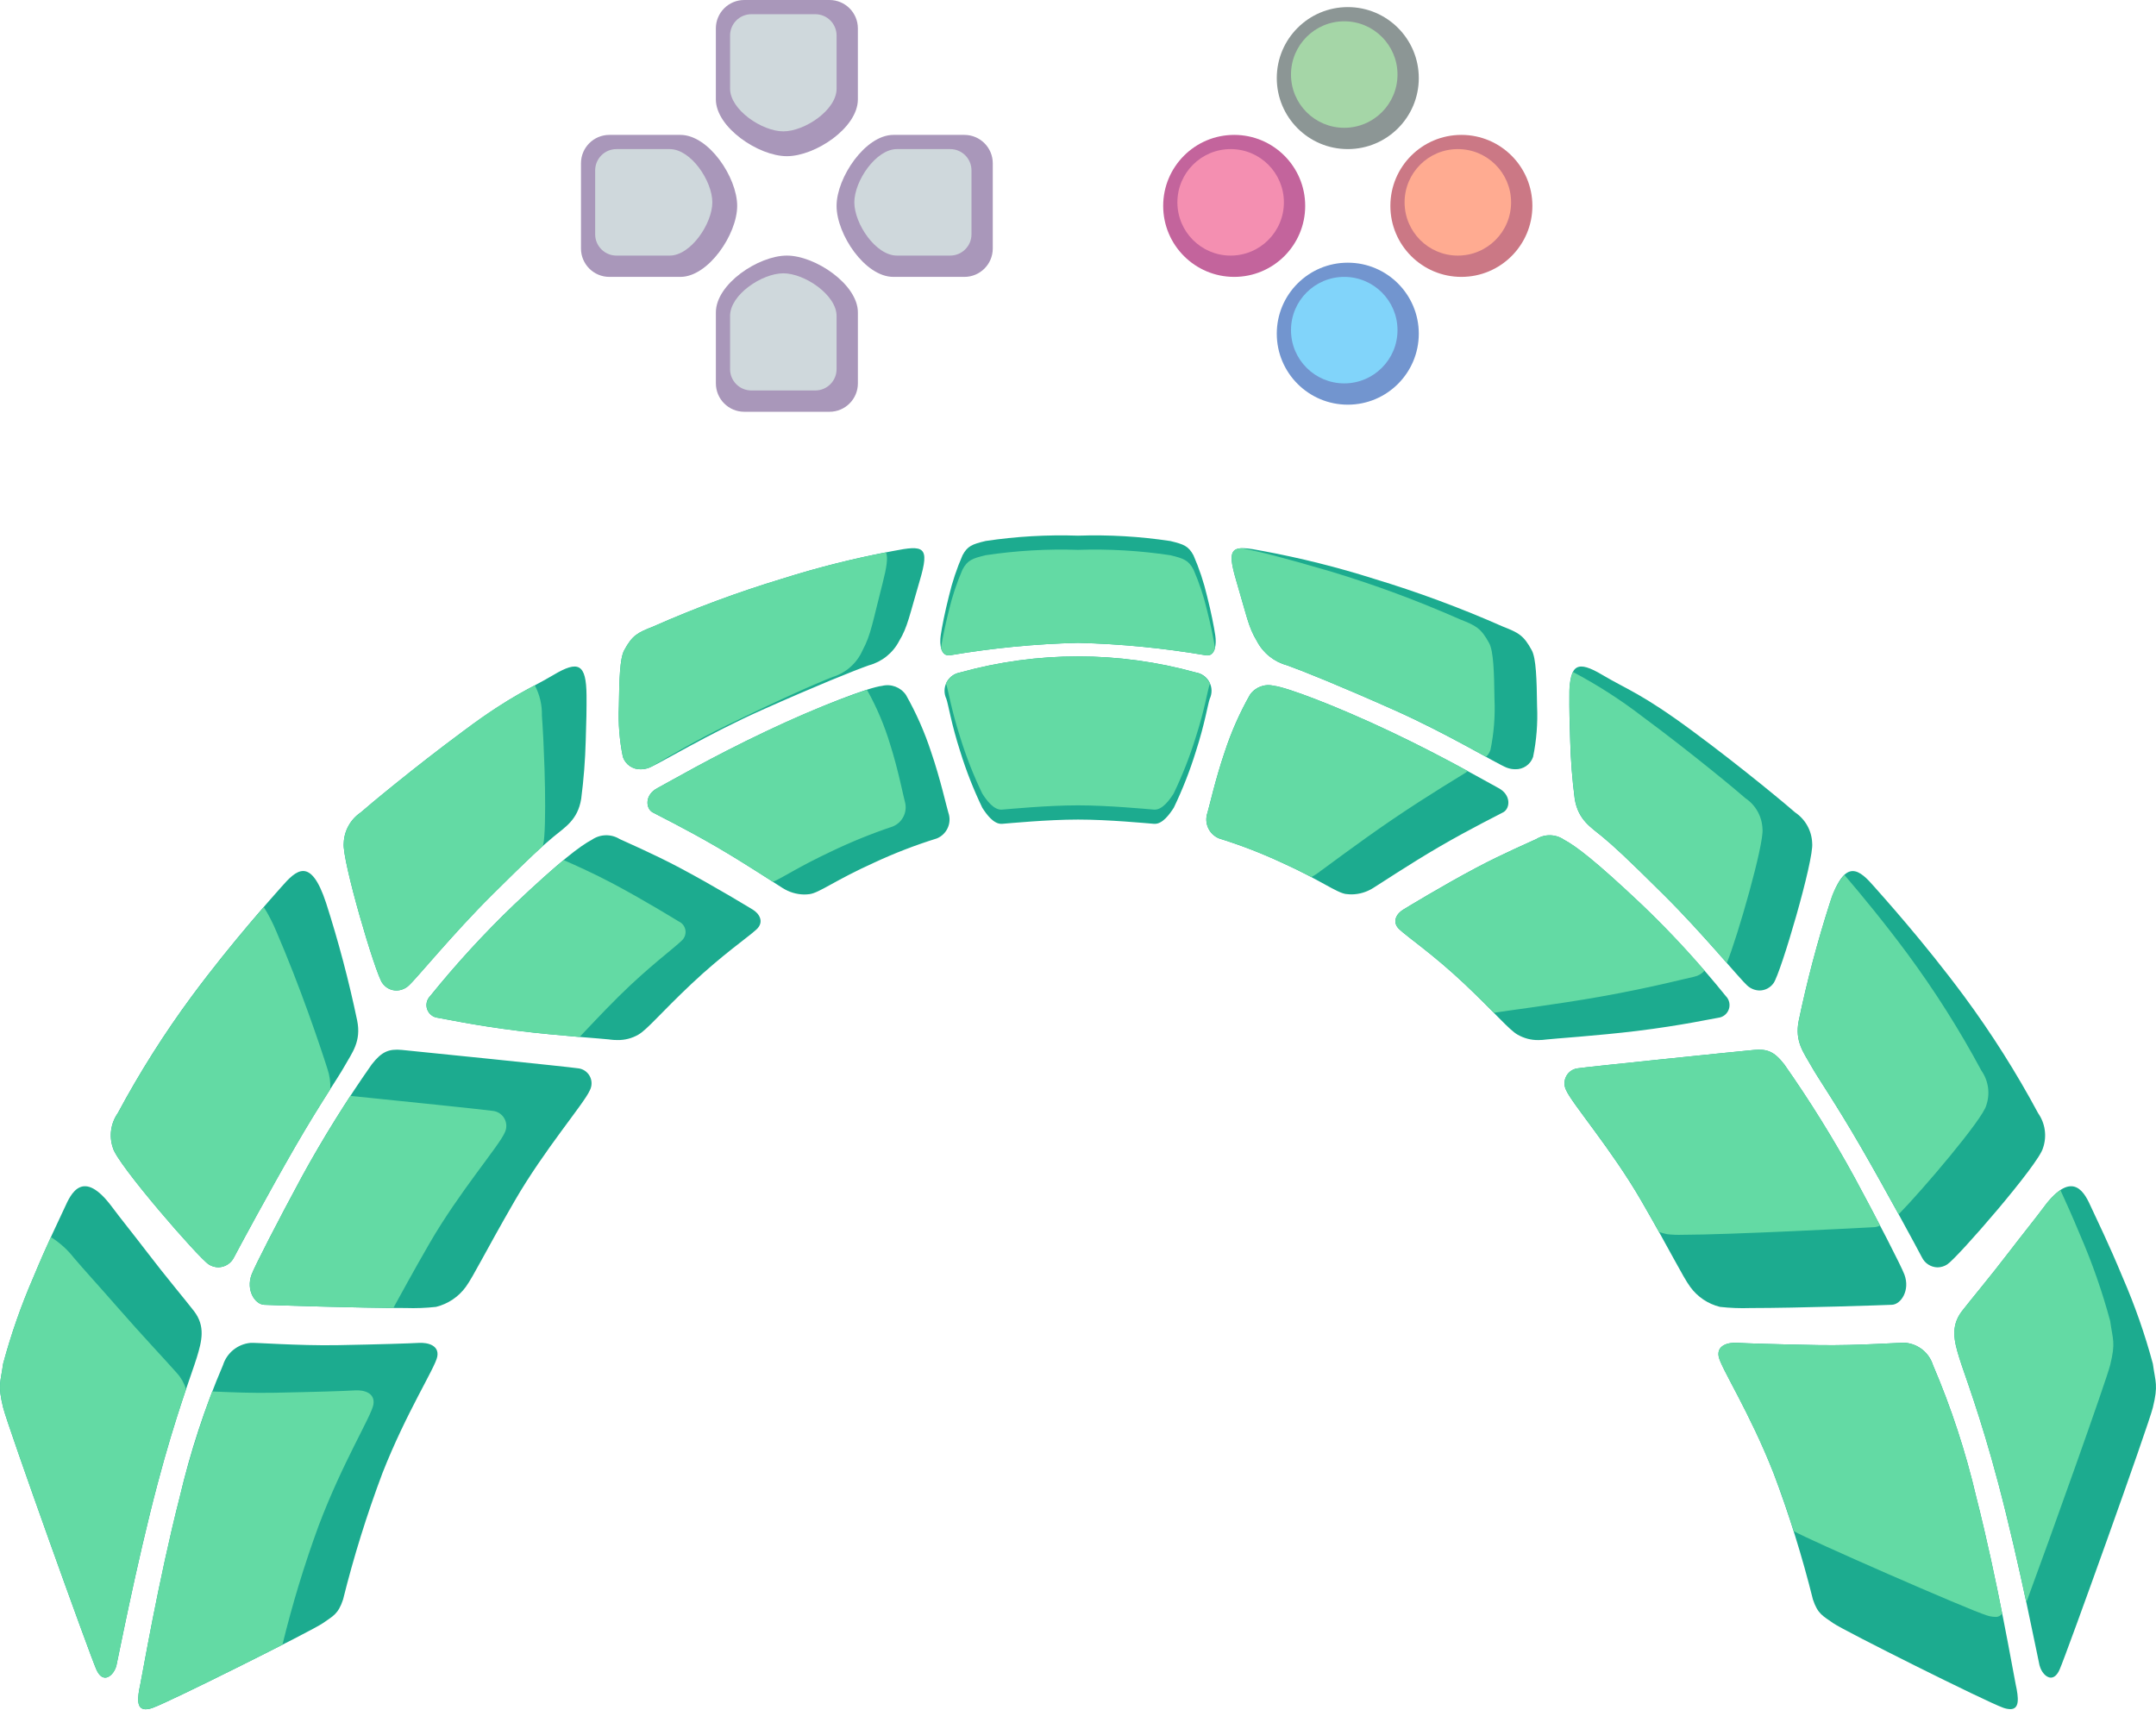
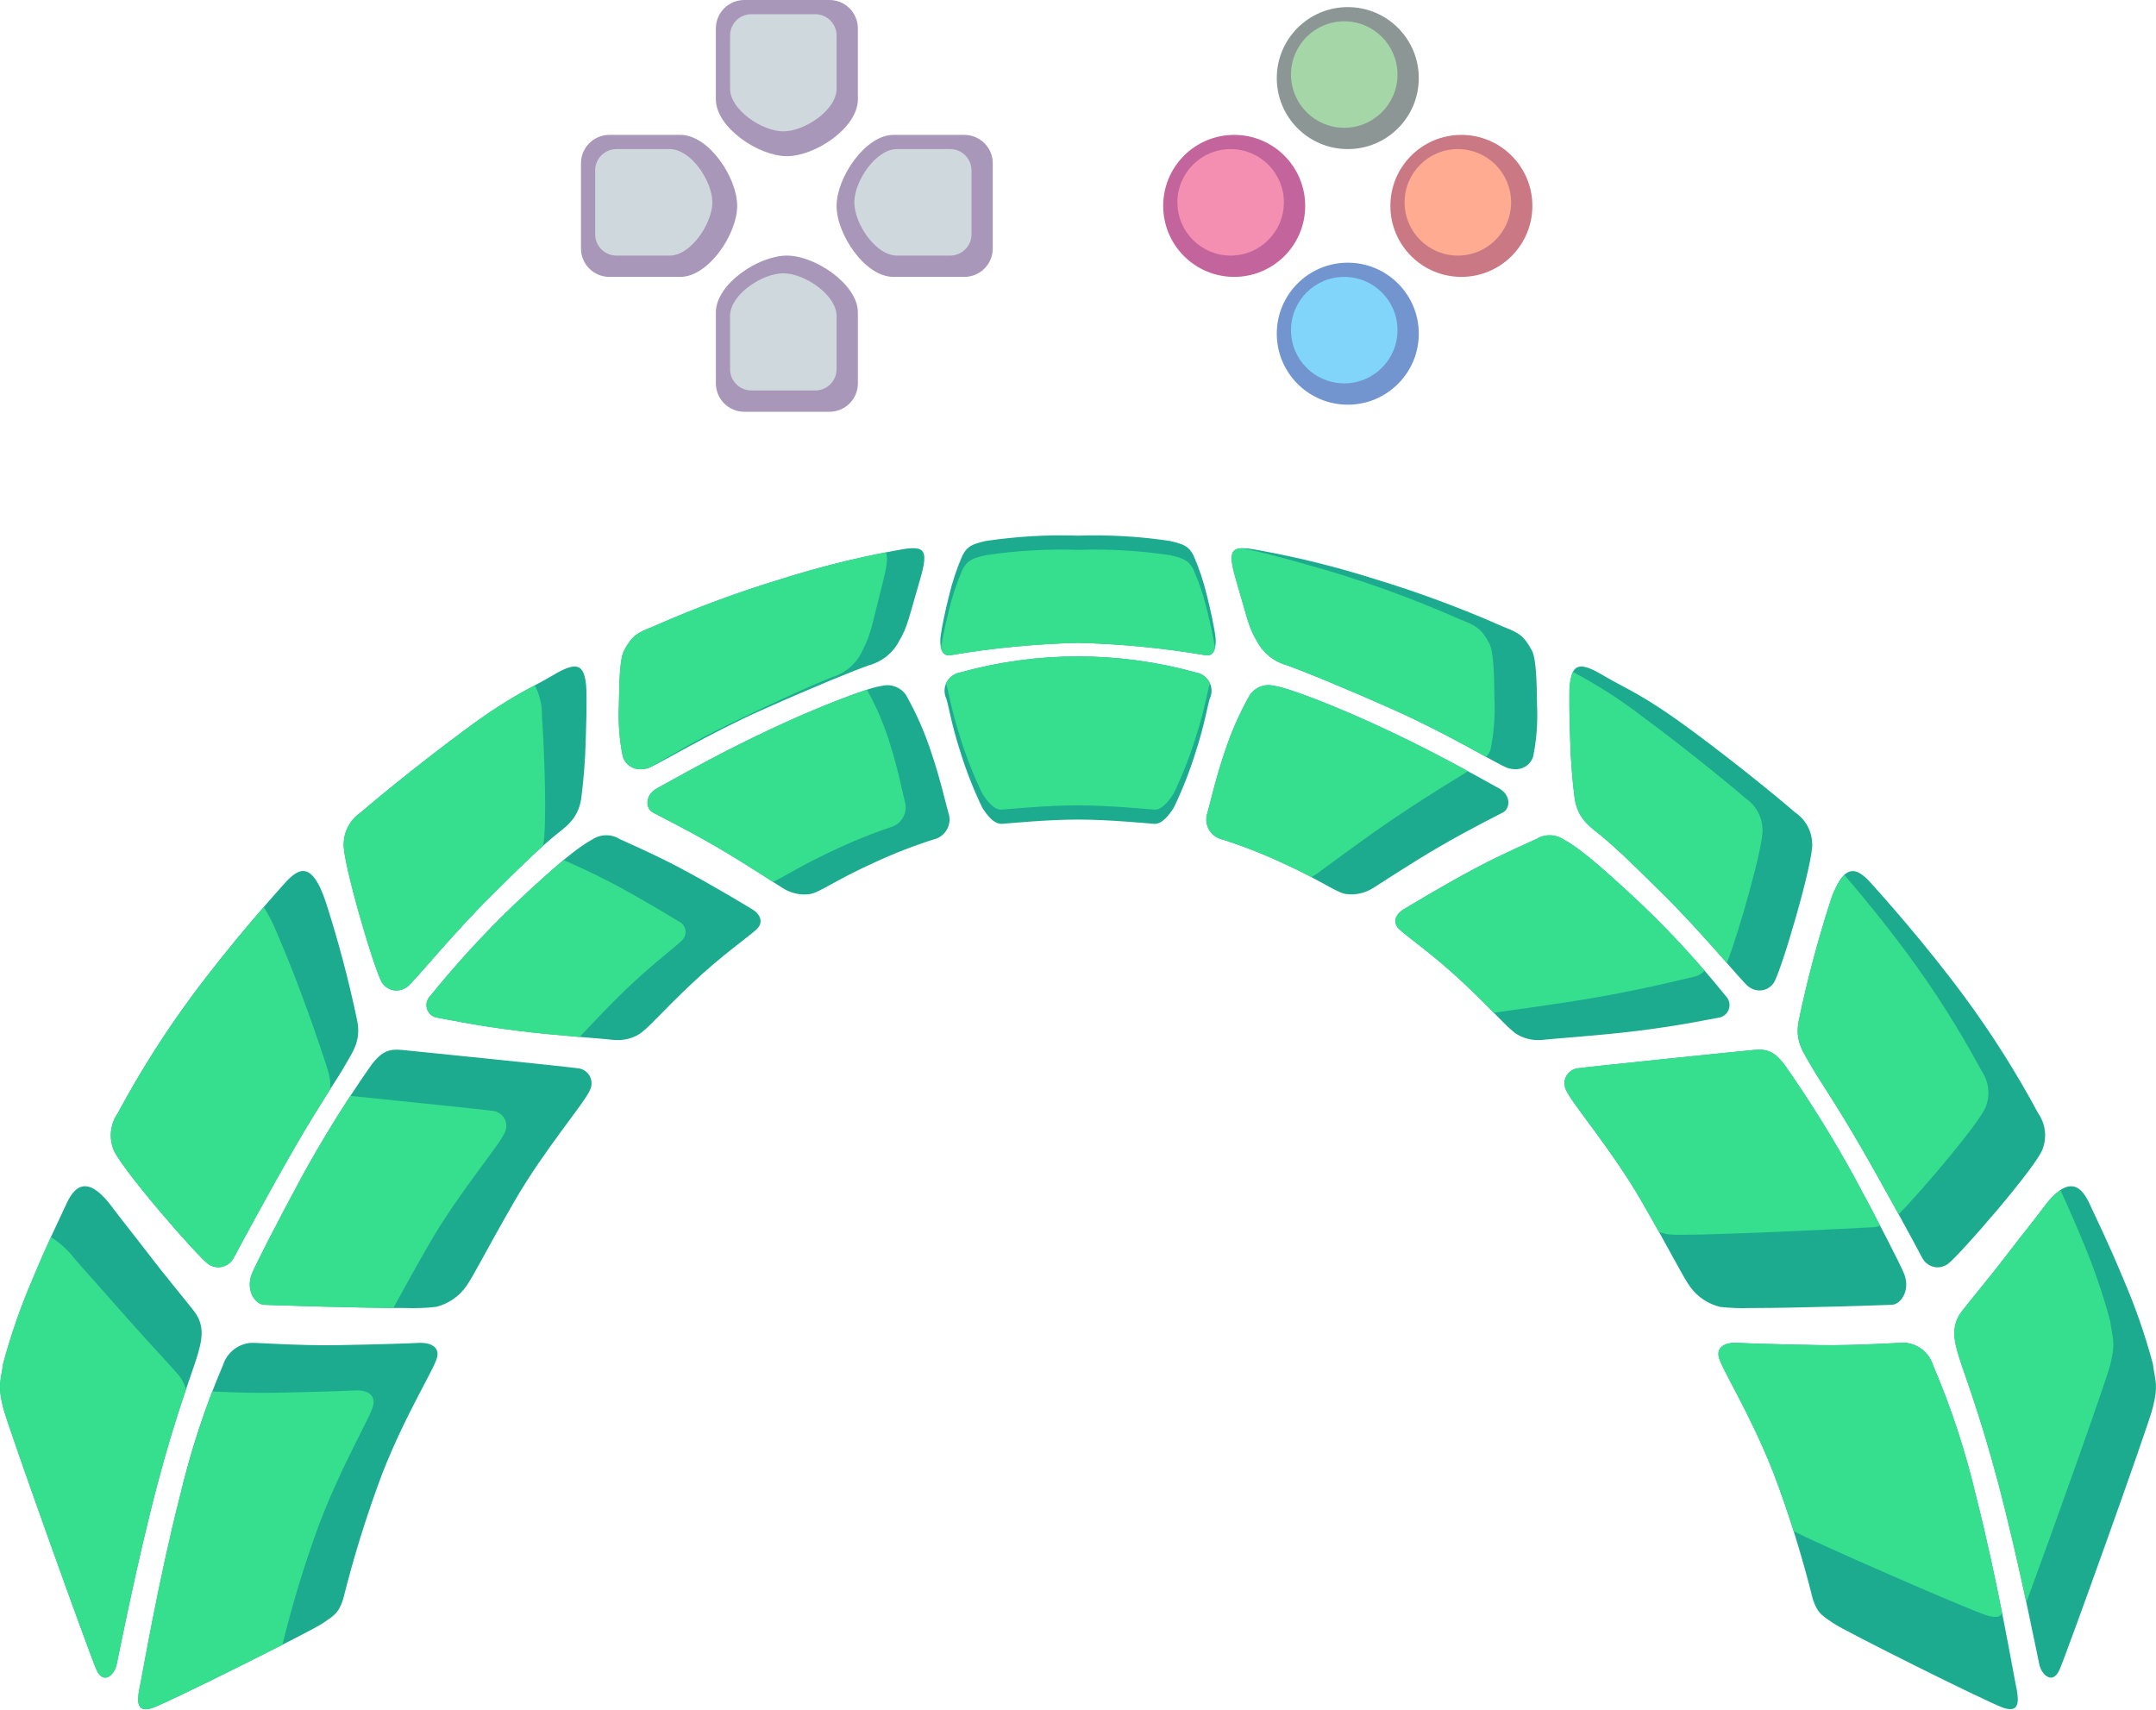
<svg xmlns="http://www.w3.org/2000/svg" width="247.896" height="196.547" viewBox="0 0 247.896 196.547">
  <g id="dark-3d" transform="translate(8937.328 647.706)">
    <g id="Group_185" data-name="Group 185" transform="translate(-8870.527 -647.706)">
      <path id="Path_209" data-name="Path 209" d="M4.265,0h8.164C15.7,0,18.96,4.9,18.96,8.164s-3.313,8.164-6.531,8.164H4.265A3.265,3.265,0,0,1,1,13.062v-9.8A3.265,3.265,0,0,1,4.265,0Z" transform="translate(-1 15.511)" fill="#a997ba" />
      <path id="Path_210" data-name="Path 210" d="M3.449,0H9.572c2.449,0,4.9,3.674,4.9,6.123s-2.485,6.123-4.9,6.123H3.449A2.449,2.449,0,0,1,1,9.8V2.449A2.449,2.449,0,0,1,3.449,0Z" transform="translate(0.631 17.144)" fill="#cfd8dc" />
      <path id="Path_209-2" data-name="Path 209" d="M3.265,0h8.164C14.7,0,17.96,4.9,17.96,8.164s-3.313,8.164-6.531,8.164H3.265A3.265,3.265,0,0,1,0,13.062v-9.8A3.265,3.265,0,0,1,3.265,0Z" transform="translate(31.837 0) rotate(90)" fill="#a997ba" />
      <path id="Path_210-2" data-name="Path 210" d="M2.449,0H8.572c2.449,0,4.9,3.674,4.9,6.123s-2.485,6.123-4.9,6.123H2.449A2.449,2.449,0,0,1,0,9.8V2.449A2.449,2.449,0,0,1,2.449,0Z" transform="translate(29.389 1.633) rotate(90)" fill="#cfd8dc" />
      <path id="Path_209-3" data-name="Path 209" d="M3.265,0h8.164C14.7,0,17.96,4.9,17.96,8.164s-3.313,8.164-6.531,8.164H3.265A3.265,3.265,0,0,1,0,13.062v-9.8A3.265,3.265,0,0,1,3.265,0Z" transform="translate(47.348 31.839) rotate(180)" fill="#a997ba" />
      <path id="Path_210-3" data-name="Path 210" d="M2.449,0H8.572c2.449,0,4.9,3.674,4.9,6.123s-2.485,6.123-4.9,6.123H2.449A2.449,2.449,0,0,1,0,9.8V2.449A2.449,2.449,0,0,1,2.449,0Z" transform="translate(44.901 29.389) rotate(180)" fill="#cfd8dc" />
      <path id="Path_209-4" data-name="Path 209" d="M3.265,0h8.164C14.7,0,17.96,4.9,17.96,8.164s-3.313,8.164-6.531,8.164H3.265A3.265,3.265,0,0,1,0,13.062v-9.8A3.265,3.265,0,0,1,3.265,0Z" transform="translate(15.511 47.35) rotate(-90)" fill="#a997ba" />
      <path id="Path_210-4" data-name="Path 210" d="M2.449,0H8.572c2.449,0,4.9,3.674,4.9,6.123s-2.485,6.123-4.9,6.123H2.449A2.449,2.449,0,0,1,0,9.8V2.449A2.449,2.449,0,0,1,2.449,0Z" transform="translate(17.142 44.9) rotate(-90)" fill="#cfd8dc" />
      <path id="Path_258" data-name="Path 258" d="M8.164,0A8.164,8.164,0,1,1,0,8.164,8.164,8.164,0,0,1,8.164,0Z" transform="translate(93.064 15.511)" fill="#cb7885" />
      <path id="Path_256" data-name="Path 256" d="M8.164,0A8.164,8.164,0,1,1,0,8.164,8.164,8.164,0,0,1,8.164,0Z" transform="translate(80.003 30.206)" fill="#7295cf" />
      <path id="Path_262" data-name="Path 262" d="M8.164,0A8.164,8.164,0,1,1,0,8.164,8.164,8.164,0,0,1,8.164,0Z" transform="translate(80.003 0.816)" fill="#8c9695" />
      <path id="Path_259" data-name="Path 259" d="M8.164,0A8.164,8.164,0,1,1,0,8.164,8.164,8.164,0,0,1,8.164,0Z" transform="translate(66.942 15.511)" fill="#c3649c" />
      <path id="Path_263" data-name="Path 263" d="M6.123,0A6.123,6.123,0,1,1,0,6.123,6.123,6.123,0,0,1,6.123,0Z" transform="translate(81.637 2.449)" fill="#a5d6a7" />
      <path id="Path_260" data-name="Path 260" d="M6.123,0A6.123,6.123,0,1,1,0,6.123,6.123,6.123,0,0,1,6.123,0Z" transform="translate(94.698 17.144)" fill="#ffab91" />
      <path id="Path_257" data-name="Path 257" d="M6.123,0A6.123,6.123,0,1,1,0,6.123,6.123,6.123,0,0,1,6.123,0Z" transform="translate(81.637 31.839)" fill="#81d4fa" />
      <path id="Path_261" data-name="Path 261" d="M6.123,0A6.123,6.123,0,1,1,0,6.123,6.123,6.123,0,0,1,6.123,0Z" transform="translate(68.575 17.144)" fill="#f48fb1" />
    </g>
    <path id="Path_265" data-name="Path 265" d="M247.488,134.773c-1.955-.69-18.345-8.877-19.524-9.715s-1.782-1.034-2.344-2.731a131.452,131.452,0,0,0-4.534-14.551c-2.759-7.027-6.055-12.094-6.3-13.383s1.072-1.643,2.134-1.578,4.43.171,9.316.261c2.311.042,4.753-.042,6.659-.127,1.729-.077,3.021-.154,3.372-.136a3.674,3.674,0,0,1,3.158,2.559,91.577,91.577,0,0,1,4.973,15.164c2.45,9.6,4.319,20.567,4.536,21.552.345,1.57.464,2.849-.616,2.85A2.576,2.576,0,0,1,247.488,134.773ZM33.3,132.1c.217-.988,2.087-11.959,4.537-21.552A91.667,91.667,0,0,1,42.81,95.38a3.674,3.674,0,0,1,3.159-2.559c.353-.019,1.643.058,3.371.136,1.906.082,4.348.169,6.66.127,4.885-.091,8.255-.2,9.316-.261s2.374.289,2.133,1.578-3.536,6.356-6.3,13.383a131.614,131.614,0,0,0-4.534,14.551c-.561,1.7-1.164,1.9-2.343,2.731s-17.569,9.022-19.524,9.715a2.576,2.576,0,0,1-.834.173C32.837,134.946,32.957,133.666,33.3,132.1Zm218.379-2.172c-.158-.627-2.286-11.64-4.73-20.9-2.1-7.954-3.935-12.641-4.512-14.527s-1.009-3.587.314-5.319c.848-1.113,3.285-4.01,5.461-6.866,1.452-1.9,3.039-3.866,3.946-5.089,3.415-4.61,4.783-1.477,5.456,0s1.972,4.082,3.63,8.086a71.474,71.474,0,0,1,3.463,9.912c.291,2.139.635,2.43,0,5.028-.516,2.114-9.952,28.41-10.729,30.146-.294.66-.653.914-1,.914-.571,0-1.115-.682-1.293-1.387ZM28.258,130.4c-.777-1.738-10.211-28.031-10.727-30.148-.635-2.6-.291-2.889,0-5.028a71.476,71.476,0,0,1,3.463-9.912c1.657-4,2.957-6.613,3.63-8.086s2.041-4.61,5.455,0c.906,1.225,2.494,3.184,3.945,5.088,2.177,2.857,4.613,5.754,5.462,6.866,1.323,1.732.891,3.434.314,5.319s-2.409,6.572-4.512,14.527c-2.449,9.258-4.572,20.27-4.73,20.9-.178.705-.722,1.388-1.295,1.388-.349,0-.709-.254-1-.914ZM214.931,88.682a6,6,0,0,1-3.424-2.306c-.9-1.238-2.216-4-5.617-9.885s-7.98-11.2-8.636-12.707a1.736,1.736,0,0,1,1.406-2.542c.794-.136,18.719-1.976,20.2-2.106s2.3.163,3.467,1.665a137.844,137.844,0,0,1,8.049,12.943c2.747,5.075,5.412,10.273,5.764,11.222.675,1.818-.4,3.429-1.432,3.475-.776.037-10.781.375-16.286.375a23.943,23.943,0,0,1-3.488-.134Zm-167.4-.245c-1.033-.048-2.106-1.657-1.431-3.475.352-.949,3.021-6.146,5.764-11.221A137.652,137.652,0,0,1,59.913,60.8c1.166-1.5,1.988-1.8,3.467-1.665s19.405,1.971,20.2,2.107a1.736,1.736,0,0,1,1.407,2.542c-.653,1.508-5.235,6.818-8.636,12.706s-4.722,8.646-5.617,9.885a6,6,0,0,1-3.425,2.306,23.942,23.942,0,0,1-3.488.133c-5.5,0-15.509-.336-16.286-.372Zm190.623-5.448c-.521-1.009-4.153-7.733-7.056-12.753s-4.87-7.811-5.693-9.29-1.913-2.776-1.411-5.2a133.523,133.523,0,0,1,3.569-13.5c1.776-5.4,3.442-3.792,5.152-1.832.874,1,5.589,6.2,10.292,12.55a110.9,110.9,0,0,1,8.506,13.446,4.439,4.439,0,0,1,.562,4c-.465,1.852-9.854,12.654-11.011,13.388a2.086,2.086,0,0,1-1.118.34,2.041,2.041,0,0,1-1.789-1.145Zm-196.99.8c-1.157-.729-10.547-11.537-11.011-13.388a4.439,4.439,0,0,1,.562-4,111.1,111.1,0,0,1,8.507-13.447c4.7-6.342,9.417-11.548,10.291-12.549,1.714-1.959,3.376-3.566,5.152,1.832a133.374,133.374,0,0,1,3.57,13.5c.5,2.426-.588,3.724-1.411,5.2s-2.79,4.269-5.693,9.289S44.6,81.978,44.076,82.987a2.041,2.041,0,0,1-1.8,1.143A2.087,2.087,0,0,1,41.17,83.8ZM87.24,57.931c-.584-.082-5.967-.435-10.378-.98-5.168-.633-8.847-1.447-9.357-1.514a1.469,1.469,0,0,1-.871-2.5,112.528,112.528,0,0,1,9.609-10.473c5.456-5.163,7.669-6.8,8.987-7.5a2.919,2.919,0,0,1,3.19-.077c.531.263,3.729,1.622,6.858,3.279,4.07,2.157,8.115,4.639,8.434,4.828.735.432,1.373,1.4.46,2.265s-3.9,2.892-7.469,6.256-5.1,5.269-6.139,5.866A4.626,4.626,0,0,1,88.185,58a6.9,6.9,0,0,1-.939-.062Zm104.426-.548c-1.033-.6-2.571-2.5-6.138-5.866s-6.558-5.388-7.47-6.256-.272-1.833.461-2.265c.319-.188,4.363-2.67,8.434-4.829,3.127-1.656,6.325-3.016,6.857-3.279a2.921,2.921,0,0,1,3.19.078c1.318.7,3.53,2.339,8.987,7.5A112.673,112.673,0,0,1,215.6,52.939a1.469,1.469,0,0,1-.871,2.5c-.511.068-4.19.882-9.358,1.514-4.408.54-9.8.9-10.377.98a6.917,6.917,0,0,1-.942.069,4.631,4.631,0,0,1-2.376-.618Zm26.418-5.633c-.848-.755-5.137-6-9.6-10.433s-5.77-5.61-7.068-6.694-2.781-1.907-3.184-4.352a65.281,65.281,0,0,1-.523-6.715c-.075-2.021-.105-3.79-.092-5.215.033-3.623.939-4.026,3.8-2.326s4.464,2.1,10.311,6.416,11.2,8.81,11.847,9.394a4.441,4.441,0,0,1,1.959,3.532c.229,1.893-3.625,15.009-4.443,16.1a1.976,1.976,0,0,1-1.6.843,2.128,2.128,0,0,1-1.4-.551ZM61.137,51.458c-.816-1.095-4.672-14.211-4.444-16.1a4.436,4.436,0,0,1,1.959-3.532c.647-.584,6-5.073,11.847-9.394s7.453-4.715,10.311-6.416,3.764-1.3,3.8,2.326c.013,1.424-.017,3.193-.092,5.214a65.277,65.277,0,0,1-.523,6.715c-.4,2.444-1.883,3.265-3.184,4.352S78.2,36.885,73.74,41.314,65,51,64.149,51.751a2.128,2.128,0,0,1-1.4.551,1.976,1.976,0,0,1-1.606-.843ZM107.18,40.535c-.476-.282-4.25-2.789-7.586-4.73-3.728-2.17-7.016-3.772-7.408-4-.785-.459-.9-1.993.558-2.769s6.249-3.577,12.464-6.517,11.939-5.1,13.378-5.245a2.573,2.573,0,0,1,2.751,1.04,35.988,35.988,0,0,1,2.889,6.547c1.075,3.126,1.808,6.443,1.989,6.995a2.353,2.353,0,0,1-1.333,2.962,57.505,57.505,0,0,0-7.192,2.776c-4.565,2.061-6.286,3.466-7.433,3.625a4.653,4.653,0,0,1-.629.043,4.715,4.715,0,0,1-2.438-.724Zm64.783.679c-1.15-.158-2.869-1.562-7.433-3.624a57.633,57.633,0,0,0-7.192-2.776,2.354,2.354,0,0,1-1.333-2.962c.18-.552.914-3.868,1.988-7a35.963,35.963,0,0,1,2.89-6.546,2.572,2.572,0,0,1,2.751-1.041c1.439.147,7.163,2.305,13.378,5.245s11.008,5.742,12.464,6.517,1.343,2.311.558,2.769c-.392.229-3.68,1.831-7.408,4-3.336,1.941-7.109,4.449-7.586,4.73a4.71,4.71,0,0,1-2.449.723,4.633,4.633,0,0,1-.618-.041Zm-41.85-9.93a46.7,46.7,0,0,1-2.531-6.449c-1.032-3.194-1.375-5.444-1.6-6.071a2.137,2.137,0,0,1,1.6-3.034,50.6,50.6,0,0,1,27.083,0,2.136,2.136,0,0,1,1.6,3.032c-.221.627-.564,2.877-1.6,6.071a46.7,46.7,0,0,1-2.531,6.449c-.49.767-1.286,1.855-2.176,1.855h-.082c-.926-.07-5.212-.49-8.748-.49s-7.822.421-8.747.49H132.3C131.4,33.139,130.6,32.052,130.113,31.284Zm60.316-4.6c-1.158-.447-6.743-3.862-13-6.652s-10.522-4.5-12.269-5.123a5.532,5.532,0,0,1-3.476-2.794c-.98-1.606-1.187-2.963-2.367-6.933s-.5-4.119,3.09-3.413A106.434,106.434,0,0,1,175.124,4.95a128.963,128.963,0,0,1,14.838,5.5c1.812.713,2.4,1.006,3.331,2.73.5.919.571,3.362.61,6.427a23.619,23.619,0,0,1-.46,5.84,2.094,2.094,0,0,1-2.059,1.412A2.658,2.658,0,0,1,190.429,26.681ZM88.791,25.448a23.558,23.558,0,0,1-.46-5.839c.038-3.067.113-5.509.611-6.427.932-1.725,1.518-2.016,3.331-2.73a128.9,128.9,0,0,1,14.838-5.5,106.638,106.638,0,0,1,12.72-3.184c3.592-.707,4.267-.558,3.09,3.413s-1.388,5.328-2.367,6.933a5.533,5.533,0,0,1-3.476,2.794c-1.748.619-6.009,2.333-12.269,5.124s-11.846,6.2-13,6.652a2.658,2.658,0,0,1-.955.18A2.1,2.1,0,0,1,88.791,25.448Zm66.988-11.7a102.4,102.4,0,0,0-14.659-1.423h0a102.505,102.505,0,0,0-14.661,1.419c-1.136.216-1.271-1.26-1.128-2.255s.471-2.652.951-4.555a27.577,27.577,0,0,1,1.559-4.676c.571-1.061,1.087-1.271,2.665-1.647A58.505,58.505,0,0,1,141.12,0a58.21,58.21,0,0,1,10.613.617c1.574.377,2.09.585,2.665,1.647a27.643,27.643,0,0,1,1.559,4.676c.481,1.9.806,3.56.951,4.555.134.928.024,2.276-.916,2.276a1.113,1.113,0,0,1-.211-.021Z" transform="translate(-8954.499 -586.111)" fill="#1cab8f" />
-     <path id="Path_264" data-name="Path 264" d="M33.3,132.42c.216-.988,2.087-11.959,4.536-21.552a109.785,109.785,0,0,1,3.734-12.139l.423.02c1.906.088,4.347.176,6.659.132,4.885-.095,8.254-.2,9.316-.273s2.374.3,2.134,1.643-3.537,6.619-6.3,13.937a126.759,126.759,0,0,0-4.155,13.665c-5.355,2.737-13.552,6.77-14.9,7.245a2.572,2.572,0,0,1-.834.173C32.837,135.27,32.957,133.99,33.3,132.42Zm-5.042-1.7c-.778-1.738-10.213-28.031-10.729-30.148-.634-2.6-.291-2.89,0-5.028a71.475,71.475,0,0,1,3.463-9.912c.761-1.838,1.447-3.381,2.031-4.653a10.346,10.346,0,0,1,2.647,2.39c1.143,1.351,3.139,3.529,4.97,5.633,2.747,3.158,5.8,6.382,6.867,7.613a4.886,4.886,0,0,1,1.056,1.849c-.854,2.521-2.017,6.115-3.279,10.884-2.449,9.258-4.572,20.27-4.73,20.9-.178.705-.722,1.388-1.294,1.388C28.914,131.636,28.554,131.382,28.259,130.722Zm217.356-6.238c-2.209-.685-20.61-8.754-22.2-9.691-.646-2.077-1.426-4.383-2.332-6.69-2.761-7.027-6.056-12.094-6.3-13.383s1.072-1.643,2.135-1.578,4.43.171,9.315.261c2.311.042,4.753-.042,6.66-.127,1.73-.077,3.021-.154,3.372-.136a3.674,3.674,0,0,1,3.159,2.559,91.453,91.453,0,0,1,4.973,15.163c1.165,4.563,2.2,9.436,2.986,13.4a.865.865,0,0,1-.816.393,3.293,3.293,0,0,1-.953-.171Zm1.333-15.134c-2.1-7.954-3.936-12.641-4.513-14.527s-1.009-3.587.313-5.319c.849-1.113,3.285-4.01,5.462-6.866,1.452-1.9,3.039-3.866,3.945-5.089a8.274,8.274,0,0,1,1.919-1.984c.633,1.367,1.4,3.079,2.268,5.173a71.472,71.472,0,0,1,3.463,9.912c.291,2.139.635,2.43,0,5.028-.427,1.75-6.964,20.062-9.645,27.308-.852-3.981-1.99-9.023-3.208-13.635ZM47.534,88.763c-1.033-.048-2.107-1.657-1.432-3.475.353-.949,3.021-6.146,5.764-11.221,1.675-3.094,3.866-6.667,5.585-9.326,5.738.583,15.745,1.62,16.333,1.722A1.737,1.737,0,0,1,75.19,69c-.653,1.509-5.235,6.818-8.636,12.706-1.981,3.429-3.257,5.8-4.153,7.421C56.754,89.084,48.248,88.8,47.534,88.763ZM41.17,84.12c-1.157-.729-10.547-11.537-11.011-13.388a4.439,4.439,0,0,1,.562-4,110.88,110.88,0,0,1,8.506-13.444c3.134-4.226,6.271-7.947,8.277-10.255a18.8,18.8,0,0,1,1.434,2.785c2.747,6.368,4.98,12.987,5.878,15.807a6.262,6.262,0,0,1,.332,2.355c-1.008,1.583-2.358,3.719-4.013,6.58-2.9,5.021-6.531,11.745-7.056,12.754a2.045,2.045,0,0,1-1.8,1.143A2.09,2.09,0,0,1,41.17,84.12Zm167.7-3.473q-.484-.1-.934-.245c-.583-1.044-1.257-2.236-2.041-3.592-3.4-5.888-7.98-11.2-8.636-12.706a1.736,1.736,0,0,1,1.406-2.542c.794-.136,18.719-1.976,20.2-2.106s2.3.163,3.467,1.665a137.562,137.562,0,0,1,8.048,12.943c1.041,1.923,2.071,3.865,2.967,5.586a1.76,1.76,0,0,1-.673.189c-1.071.067-16.7.878-22.093.878a11.864,11.864,0,0,1-1.709-.068ZM231.1,70.563c-2.9-5.021-4.87-7.811-5.693-9.29S223.5,58.5,224,56.069a133.373,133.373,0,0,1,3.57-13.5,7.981,7.981,0,0,1,1.667-3.239c1.966,2.3,4.608,5.5,7.245,9.062a110.8,110.8,0,0,1,8.507,13.444,4.437,4.437,0,0,1,.563,4c-.4,1.588-7.372,9.774-10.072,12.523-1.328-2.419-2.941-5.316-4.376-7.8ZM76.872,57.281c-5.168-.633-8.847-1.447-9.357-1.514a1.469,1.469,0,0,1-.871-2.5,112.463,112.463,0,0,1,9.6-10.472c2.531-2.4,4.365-4.032,5.735-5.169,1.18.52,3.356,1.484,5.488,2.612,3.742,1.976,7.448,4.27,7.741,4.444a1.33,1.33,0,0,1,.354,2.2c-.886.882-3.755,2.972-7.22,6.395C86.2,55.4,84.8,56.954,83.812,57.97,81.791,57.8,79.195,57.566,76.872,57.281Zm108.666-5.438c-3.568-3.363-6.559-5.388-7.471-6.256s-.272-1.833.46-2.265c.32-.188,4.364-2.67,8.436-4.829,3.126-1.656,6.324-3.016,6.858-3.279a2.923,2.923,0,0,1,3.191.078c1.318.7,3.53,2.339,8.986,7.5a100.531,100.531,0,0,1,7.161,7.549,2.151,2.151,0,0,1-1.189.7c-.585.109-4.826,1.234-10.745,2.286-5.053.9-11.194,1.672-11.864,1.8-.137.026-.274.05-.408.069-.883-.888-1.987-2-3.418-3.352Zm-124.4-.06c-.816-1.095-4.672-14.211-4.444-16.1a4.436,4.436,0,0,1,1.959-3.532c.647-.584,6-5.073,11.847-9.394a55.913,55.913,0,0,1,8.164-5.225,7.078,7.078,0,0,1,.816,3.481c.122,1.669.225,3.739.3,6.1.094,2.908.11,6.106-.029,7.826A7.187,7.187,0,0,1,79.6,36c-1.114,1-2.694,2.505-5.853,5.644-4.461,4.43-8.75,9.678-9.6,10.433a2.123,2.123,0,0,1-1.4.55A1.973,1.973,0,0,1,61.143,51.783ZM208.492,41.642c-4.461-4.43-5.769-5.61-7.067-6.694s-2.781-1.907-3.184-4.352a65.484,65.484,0,0,1-.523-6.715c-.075-2.021-.106-3.79-.092-5.215a6.421,6.421,0,0,1,.4-2.671,55.958,55.958,0,0,1,7.99,5.129c5.845,4.321,11.2,8.81,11.847,9.393a4.439,4.439,0,0,1,1.959,3.532c.2,1.7-2.876,12.433-4.1,15.411C213.872,47.352,211.214,44.346,208.492,41.642ZM99.6,36.13c-3.728-2.17-7.016-3.772-7.408-4-.785-.459-.9-1.993.558-2.769S99,25.784,105.218,22.843a107.845,107.845,0,0,1,11.607-4.794c.032.037.063.075.095.114a31.29,31.29,0,0,1,2.593,6.138c.94,2.939,1.543,6.078,1.7,6.6a2.383,2.383,0,0,1-1.4,2.869,61.187,61.187,0,0,0-7.109,2.888c-3.667,1.721-5.493,2.965-6.653,3.475-1.472-.949-4.07-2.619-6.446-4Zm64.936,1.785a57.541,57.541,0,0,0-7.193-2.776,2.354,2.354,0,0,1-1.333-2.962c.18-.552.914-3.868,1.989-7a36.035,36.035,0,0,1,2.889-6.546,2.574,2.574,0,0,1,2.751-1.041c1.438.147,7.162,2.305,13.377,5.245,3.553,1.68,6.64,3.316,8.906,4.553a1.435,1.435,0,0,1-.219.184c-.446.3-4.157,2.487-8.4,5.368-3.8,2.576-8.125,5.848-8.669,6.222q-.336.231-.674.42c-.922-.485-2.042-1.047-3.422-1.67Zm-14.673-6.089c-.926-.07-5.212-.49-8.747-.49s-7.822.421-8.747.49-1.755-1.061-2.26-1.851a46.8,46.8,0,0,1-2.531-6.449c-1.032-3.194-1.375-5.444-1.6-6.072-.014-.04-.027-.082-.04-.121a2.33,2.33,0,0,1,1.633-1.28,50.6,50.6,0,0,1,27.083,0,2.332,2.332,0,0,1,1.637,1.278c-.012.04-.026.082-.04.121-.222.628-.565,2.877-1.6,6.072a46.693,46.693,0,0,1-2.531,6.449c-.49.768-1.285,1.855-2.176,1.855A.628.628,0,0,1,149.867,31.826ZM88.791,25.772a23.575,23.575,0,0,1-.46-5.84c.038-3.067.113-5.509.61-6.428.933-1.724,1.518-2.016,3.331-2.73a129.246,129.246,0,0,1,14.838-5.5,106.368,106.368,0,0,1,11.935-3.029c.245.6.082,1.708-.394,3.557-1.138,4.408-1.334,5.92-2.3,7.7a5.546,5.546,0,0,1-3.452,3.078c-1.742.672-5.991,2.54-12.228,5.585-3.205,1.564-6.23,3.314-8.572,4.712-.118.056-.217.1-.3.131a2.658,2.658,0,0,1-.955.18A2.1,2.1,0,0,1,88.791,25.772Zm88.635-5.419c-6.26-2.789-10.521-4.5-12.269-5.123a5.53,5.53,0,0,1-3.475-2.794c-.98-1.606-1.188-2.963-2.367-6.933-.834-2.814-.735-3.709.667-3.74,2.272.466,4.542,1.02,10.245,2.694a128.924,128.924,0,0,1,14.837,5.5c1.812.714,2.4,1.006,3.332,2.73.5.919.571,3.362.61,6.427a23.62,23.62,0,0,1-.46,5.84,2.059,2.059,0,0,1-.5.8c-2.452-1.347-6.38-3.522-10.617-5.409Zm-21.648-6.279a102.375,102.375,0,0,0-14.658-1.423h0a102.53,102.53,0,0,0-14.661,1.419c-.635.121-.958-.29-1.092-.848.158-1.01.471-2.563.916-4.327a27.624,27.624,0,0,1,1.56-4.676c.571-1.061,1.087-1.271,2.664-1.647a58.4,58.4,0,0,1,10.614-.615,58.2,58.2,0,0,1,10.613.617c1.574.377,2.089.585,2.664,1.647A27.573,27.573,0,0,1,155.956,8.9c.447,1.766.759,3.319.918,4.327-.12.49-.385.87-.882.87a1.121,1.121,0,0,1-.211-.02Z" transform="translate(-8954.5 -586.435)" fill="#63DAA4" />
+     <path id="Path_264" data-name="Path 264" d="M33.3,132.42c.216-.988,2.087-11.959,4.536-21.552a109.785,109.785,0,0,1,3.734-12.139l.423.02c1.906.088,4.347.176,6.659.132,4.885-.095,8.254-.2,9.316-.273s2.374.3,2.134,1.643-3.537,6.619-6.3,13.937a126.759,126.759,0,0,0-4.155,13.665c-5.355,2.737-13.552,6.77-14.9,7.245a2.572,2.572,0,0,1-.834.173C32.837,135.27,32.957,133.99,33.3,132.42Zm-5.042-1.7c-.778-1.738-10.213-28.031-10.729-30.148-.634-2.6-.291-2.89,0-5.028a71.475,71.475,0,0,1,3.463-9.912c.761-1.838,1.447-3.381,2.031-4.653a10.346,10.346,0,0,1,2.647,2.39c1.143,1.351,3.139,3.529,4.97,5.633,2.747,3.158,5.8,6.382,6.867,7.613a4.886,4.886,0,0,1,1.056,1.849c-.854,2.521-2.017,6.115-3.279,10.884-2.449,9.258-4.572,20.27-4.73,20.9-.178.705-.722,1.388-1.294,1.388C28.914,131.636,28.554,131.382,28.259,130.722Zm217.356-6.238c-2.209-.685-20.61-8.754-22.2-9.691-.646-2.077-1.426-4.383-2.332-6.69-2.761-7.027-6.056-12.094-6.3-13.383s1.072-1.643,2.135-1.578,4.43.171,9.315.261c2.311.042,4.753-.042,6.66-.127,1.73-.077,3.021-.154,3.372-.136a3.674,3.674,0,0,1,3.159,2.559,91.453,91.453,0,0,1,4.973,15.163c1.165,4.563,2.2,9.436,2.986,13.4a.865.865,0,0,1-.816.393,3.293,3.293,0,0,1-.953-.171Zm1.333-15.134c-2.1-7.954-3.936-12.641-4.513-14.527s-1.009-3.587.313-5.319c.849-1.113,3.285-4.01,5.462-6.866,1.452-1.9,3.039-3.866,3.945-5.089a8.274,8.274,0,0,1,1.919-1.984c.633,1.367,1.4,3.079,2.268,5.173a71.472,71.472,0,0,1,3.463,9.912c.291,2.139.635,2.43,0,5.028-.427,1.75-6.964,20.062-9.645,27.308-.852-3.981-1.99-9.023-3.208-13.635ZM47.534,88.763c-1.033-.048-2.107-1.657-1.432-3.475.353-.949,3.021-6.146,5.764-11.221,1.675-3.094,3.866-6.667,5.585-9.326,5.738.583,15.745,1.62,16.333,1.722A1.737,1.737,0,0,1,75.19,69c-.653,1.509-5.235,6.818-8.636,12.706-1.981,3.429-3.257,5.8-4.153,7.421C56.754,89.084,48.248,88.8,47.534,88.763ZM41.17,84.12c-1.157-.729-10.547-11.537-11.011-13.388a4.439,4.439,0,0,1,.562-4,110.88,110.88,0,0,1,8.506-13.444c3.134-4.226,6.271-7.947,8.277-10.255a18.8,18.8,0,0,1,1.434,2.785c2.747,6.368,4.98,12.987,5.878,15.807a6.262,6.262,0,0,1,.332,2.355c-1.008,1.583-2.358,3.719-4.013,6.58-2.9,5.021-6.531,11.745-7.056,12.754a2.045,2.045,0,0,1-1.8,1.143A2.09,2.09,0,0,1,41.17,84.12Zm167.7-3.473q-.484-.1-.934-.245c-.583-1.044-1.257-2.236-2.041-3.592-3.4-5.888-7.98-11.2-8.636-12.706a1.736,1.736,0,0,1,1.406-2.542c.794-.136,18.719-1.976,20.2-2.106s2.3.163,3.467,1.665a137.562,137.562,0,0,1,8.048,12.943c1.041,1.923,2.071,3.865,2.967,5.586a1.76,1.76,0,0,1-.673.189c-1.071.067-16.7.878-22.093.878a11.864,11.864,0,0,1-1.709-.068ZM231.1,70.563c-2.9-5.021-4.87-7.811-5.693-9.29S223.5,58.5,224,56.069a133.373,133.373,0,0,1,3.57-13.5,7.981,7.981,0,0,1,1.667-3.239c1.966,2.3,4.608,5.5,7.245,9.062a110.8,110.8,0,0,1,8.507,13.444,4.437,4.437,0,0,1,.563,4c-.4,1.588-7.372,9.774-10.072,12.523-1.328-2.419-2.941-5.316-4.376-7.8ZM76.872,57.281c-5.168-.633-8.847-1.447-9.357-1.514a1.469,1.469,0,0,1-.871-2.5,112.463,112.463,0,0,1,9.6-10.472c2.531-2.4,4.365-4.032,5.735-5.169,1.18.52,3.356,1.484,5.488,2.612,3.742,1.976,7.448,4.27,7.741,4.444a1.33,1.33,0,0,1,.354,2.2c-.886.882-3.755,2.972-7.22,6.395C86.2,55.4,84.8,56.954,83.812,57.97,81.791,57.8,79.195,57.566,76.872,57.281Zm108.666-5.438c-3.568-3.363-6.559-5.388-7.471-6.256s-.272-1.833.46-2.265c.32-.188,4.364-2.67,8.436-4.829,3.126-1.656,6.324-3.016,6.858-3.279a2.923,2.923,0,0,1,3.191.078c1.318.7,3.53,2.339,8.986,7.5a100.531,100.531,0,0,1,7.161,7.549,2.151,2.151,0,0,1-1.189.7c-.585.109-4.826,1.234-10.745,2.286-5.053.9-11.194,1.672-11.864,1.8-.137.026-.274.05-.408.069-.883-.888-1.987-2-3.418-3.352Zm-124.4-.06c-.816-1.095-4.672-14.211-4.444-16.1a4.436,4.436,0,0,1,1.959-3.532c.647-.584,6-5.073,11.847-9.394a55.913,55.913,0,0,1,8.164-5.225,7.078,7.078,0,0,1,.816,3.481c.122,1.669.225,3.739.3,6.1.094,2.908.11,6.106-.029,7.826A7.187,7.187,0,0,1,79.6,36c-1.114,1-2.694,2.505-5.853,5.644-4.461,4.43-8.75,9.678-9.6,10.433a2.123,2.123,0,0,1-1.4.55A1.973,1.973,0,0,1,61.143,51.783ZM208.492,41.642c-4.461-4.43-5.769-5.61-7.067-6.694s-2.781-1.907-3.184-4.352a65.484,65.484,0,0,1-.523-6.715c-.075-2.021-.106-3.79-.092-5.215a6.421,6.421,0,0,1,.4-2.671,55.958,55.958,0,0,1,7.99,5.129c5.845,4.321,11.2,8.81,11.847,9.393a4.439,4.439,0,0,1,1.959,3.532c.2,1.7-2.876,12.433-4.1,15.411C213.872,47.352,211.214,44.346,208.492,41.642ZM99.6,36.13c-3.728-2.17-7.016-3.772-7.408-4-.785-.459-.9-1.993.558-2.769S99,25.784,105.218,22.843a107.845,107.845,0,0,1,11.607-4.794c.032.037.063.075.095.114a31.29,31.29,0,0,1,2.593,6.138c.94,2.939,1.543,6.078,1.7,6.6a2.383,2.383,0,0,1-1.4,2.869,61.187,61.187,0,0,0-7.109,2.888c-3.667,1.721-5.493,2.965-6.653,3.475-1.472-.949-4.07-2.619-6.446-4Zm64.936,1.785a57.541,57.541,0,0,0-7.193-2.776,2.354,2.354,0,0,1-1.333-2.962c.18-.552.914-3.868,1.989-7a36.035,36.035,0,0,1,2.889-6.546,2.574,2.574,0,0,1,2.751-1.041c1.438.147,7.162,2.305,13.377,5.245,3.553,1.68,6.64,3.316,8.906,4.553a1.435,1.435,0,0,1-.219.184c-.446.3-4.157,2.487-8.4,5.368-3.8,2.576-8.125,5.848-8.669,6.222q-.336.231-.674.42c-.922-.485-2.042-1.047-3.422-1.67Zm-14.673-6.089c-.926-.07-5.212-.49-8.747-.49s-7.822.421-8.747.49-1.755-1.061-2.26-1.851a46.8,46.8,0,0,1-2.531-6.449c-1.032-3.194-1.375-5.444-1.6-6.072-.014-.04-.027-.082-.04-.121a2.33,2.33,0,0,1,1.633-1.28,50.6,50.6,0,0,1,27.083,0,2.332,2.332,0,0,1,1.637,1.278c-.012.04-.026.082-.04.121-.222.628-.565,2.877-1.6,6.072a46.693,46.693,0,0,1-2.531,6.449c-.49.768-1.285,1.855-2.176,1.855A.628.628,0,0,1,149.867,31.826ZM88.791,25.772a23.575,23.575,0,0,1-.46-5.84c.038-3.067.113-5.509.61-6.428.933-1.724,1.518-2.016,3.331-2.73a129.246,129.246,0,0,1,14.838-5.5,106.368,106.368,0,0,1,11.935-3.029c.245.6.082,1.708-.394,3.557-1.138,4.408-1.334,5.92-2.3,7.7a5.546,5.546,0,0,1-3.452,3.078c-1.742.672-5.991,2.54-12.228,5.585-3.205,1.564-6.23,3.314-8.572,4.712-.118.056-.217.1-.3.131a2.658,2.658,0,0,1-.955.18A2.1,2.1,0,0,1,88.791,25.772Zm88.635-5.419c-6.26-2.789-10.521-4.5-12.269-5.123a5.53,5.53,0,0,1-3.475-2.794c-.98-1.606-1.188-2.963-2.367-6.933-.834-2.814-.735-3.709.667-3.74,2.272.466,4.542,1.02,10.245,2.694a128.924,128.924,0,0,1,14.837,5.5c1.812.714,2.4,1.006,3.332,2.73.5.919.571,3.362.61,6.427a23.62,23.62,0,0,1-.46,5.84,2.059,2.059,0,0,1-.5.8c-2.452-1.347-6.38-3.522-10.617-5.409Zm-21.648-6.279a102.375,102.375,0,0,0-14.658-1.423h0a102.53,102.53,0,0,0-14.661,1.419c-.635.121-.958-.29-1.092-.848.158-1.01.471-2.563.916-4.327a27.624,27.624,0,0,1,1.56-4.676c.571-1.061,1.087-1.271,2.664-1.647a58.4,58.4,0,0,1,10.614-.615,58.2,58.2,0,0,1,10.613.617c1.574.377,2.089.585,2.664,1.647A27.573,27.573,0,0,1,155.956,8.9c.447,1.766.759,3.319.918,4.327-.12.49-.385.87-.882.87a1.121,1.121,0,0,1-.211-.02Z" transform="translate(-8954.5 -586.435)" fill="#36df8e" />
  </g>
</svg>
